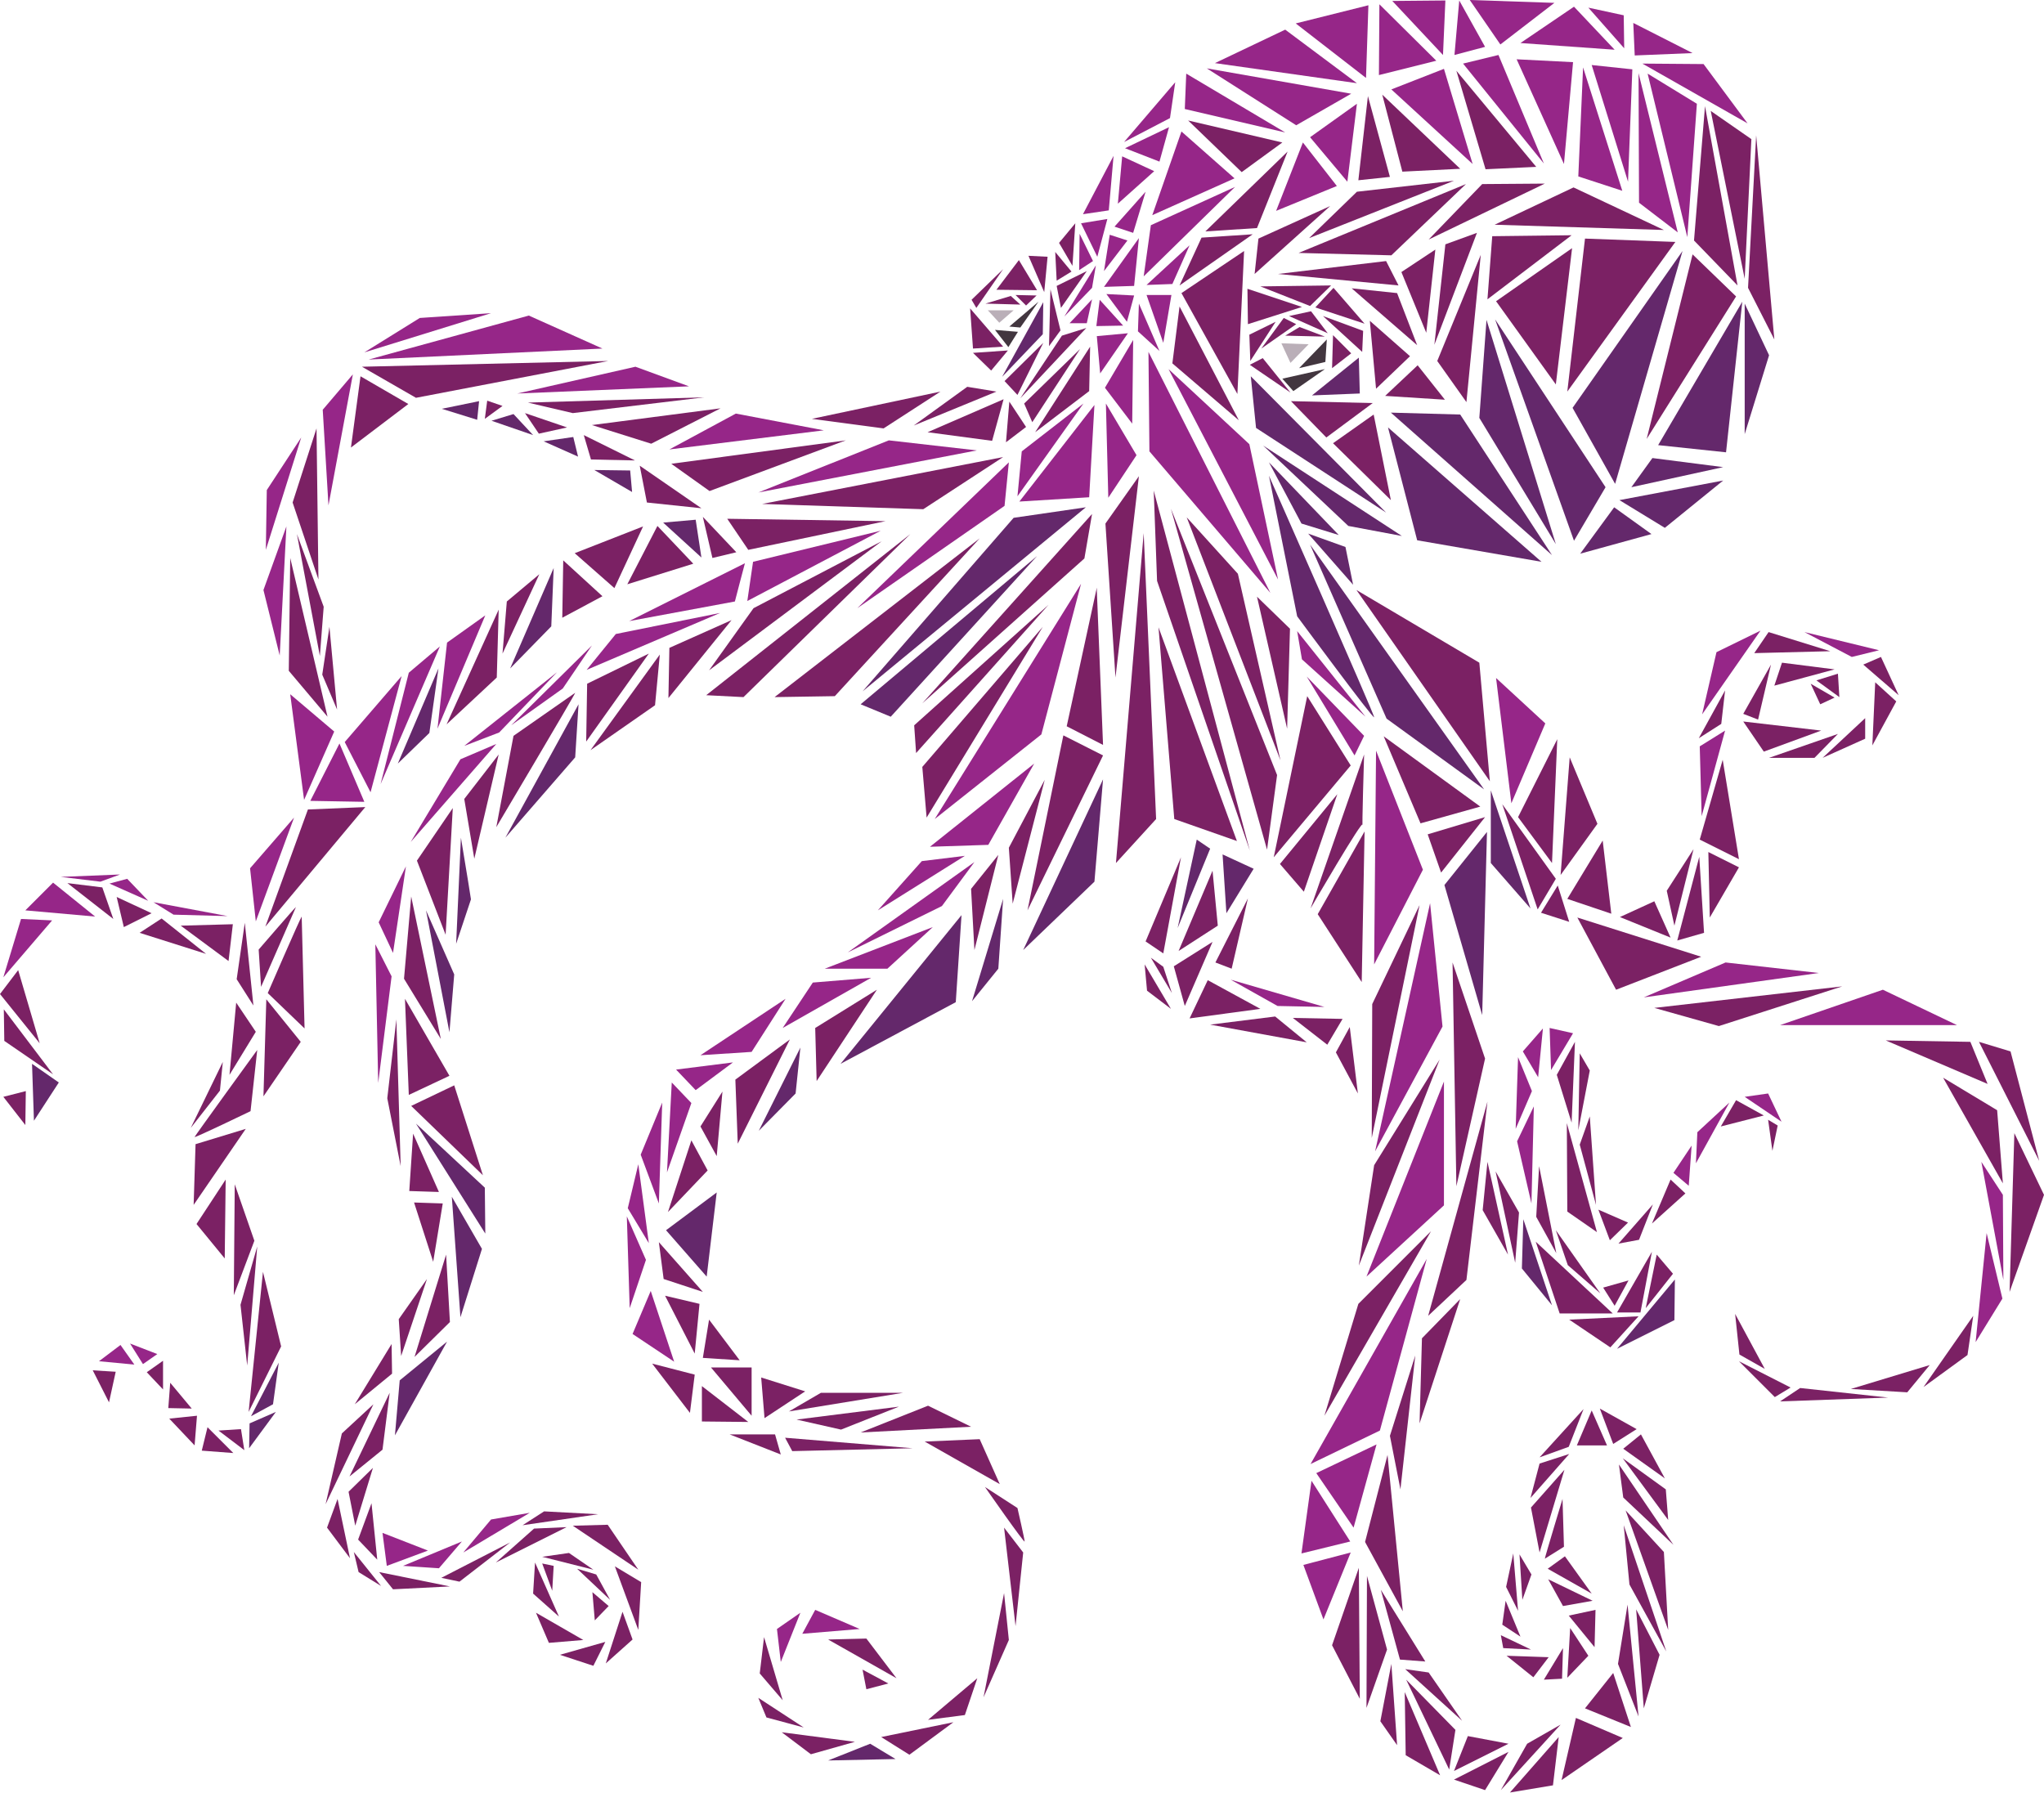
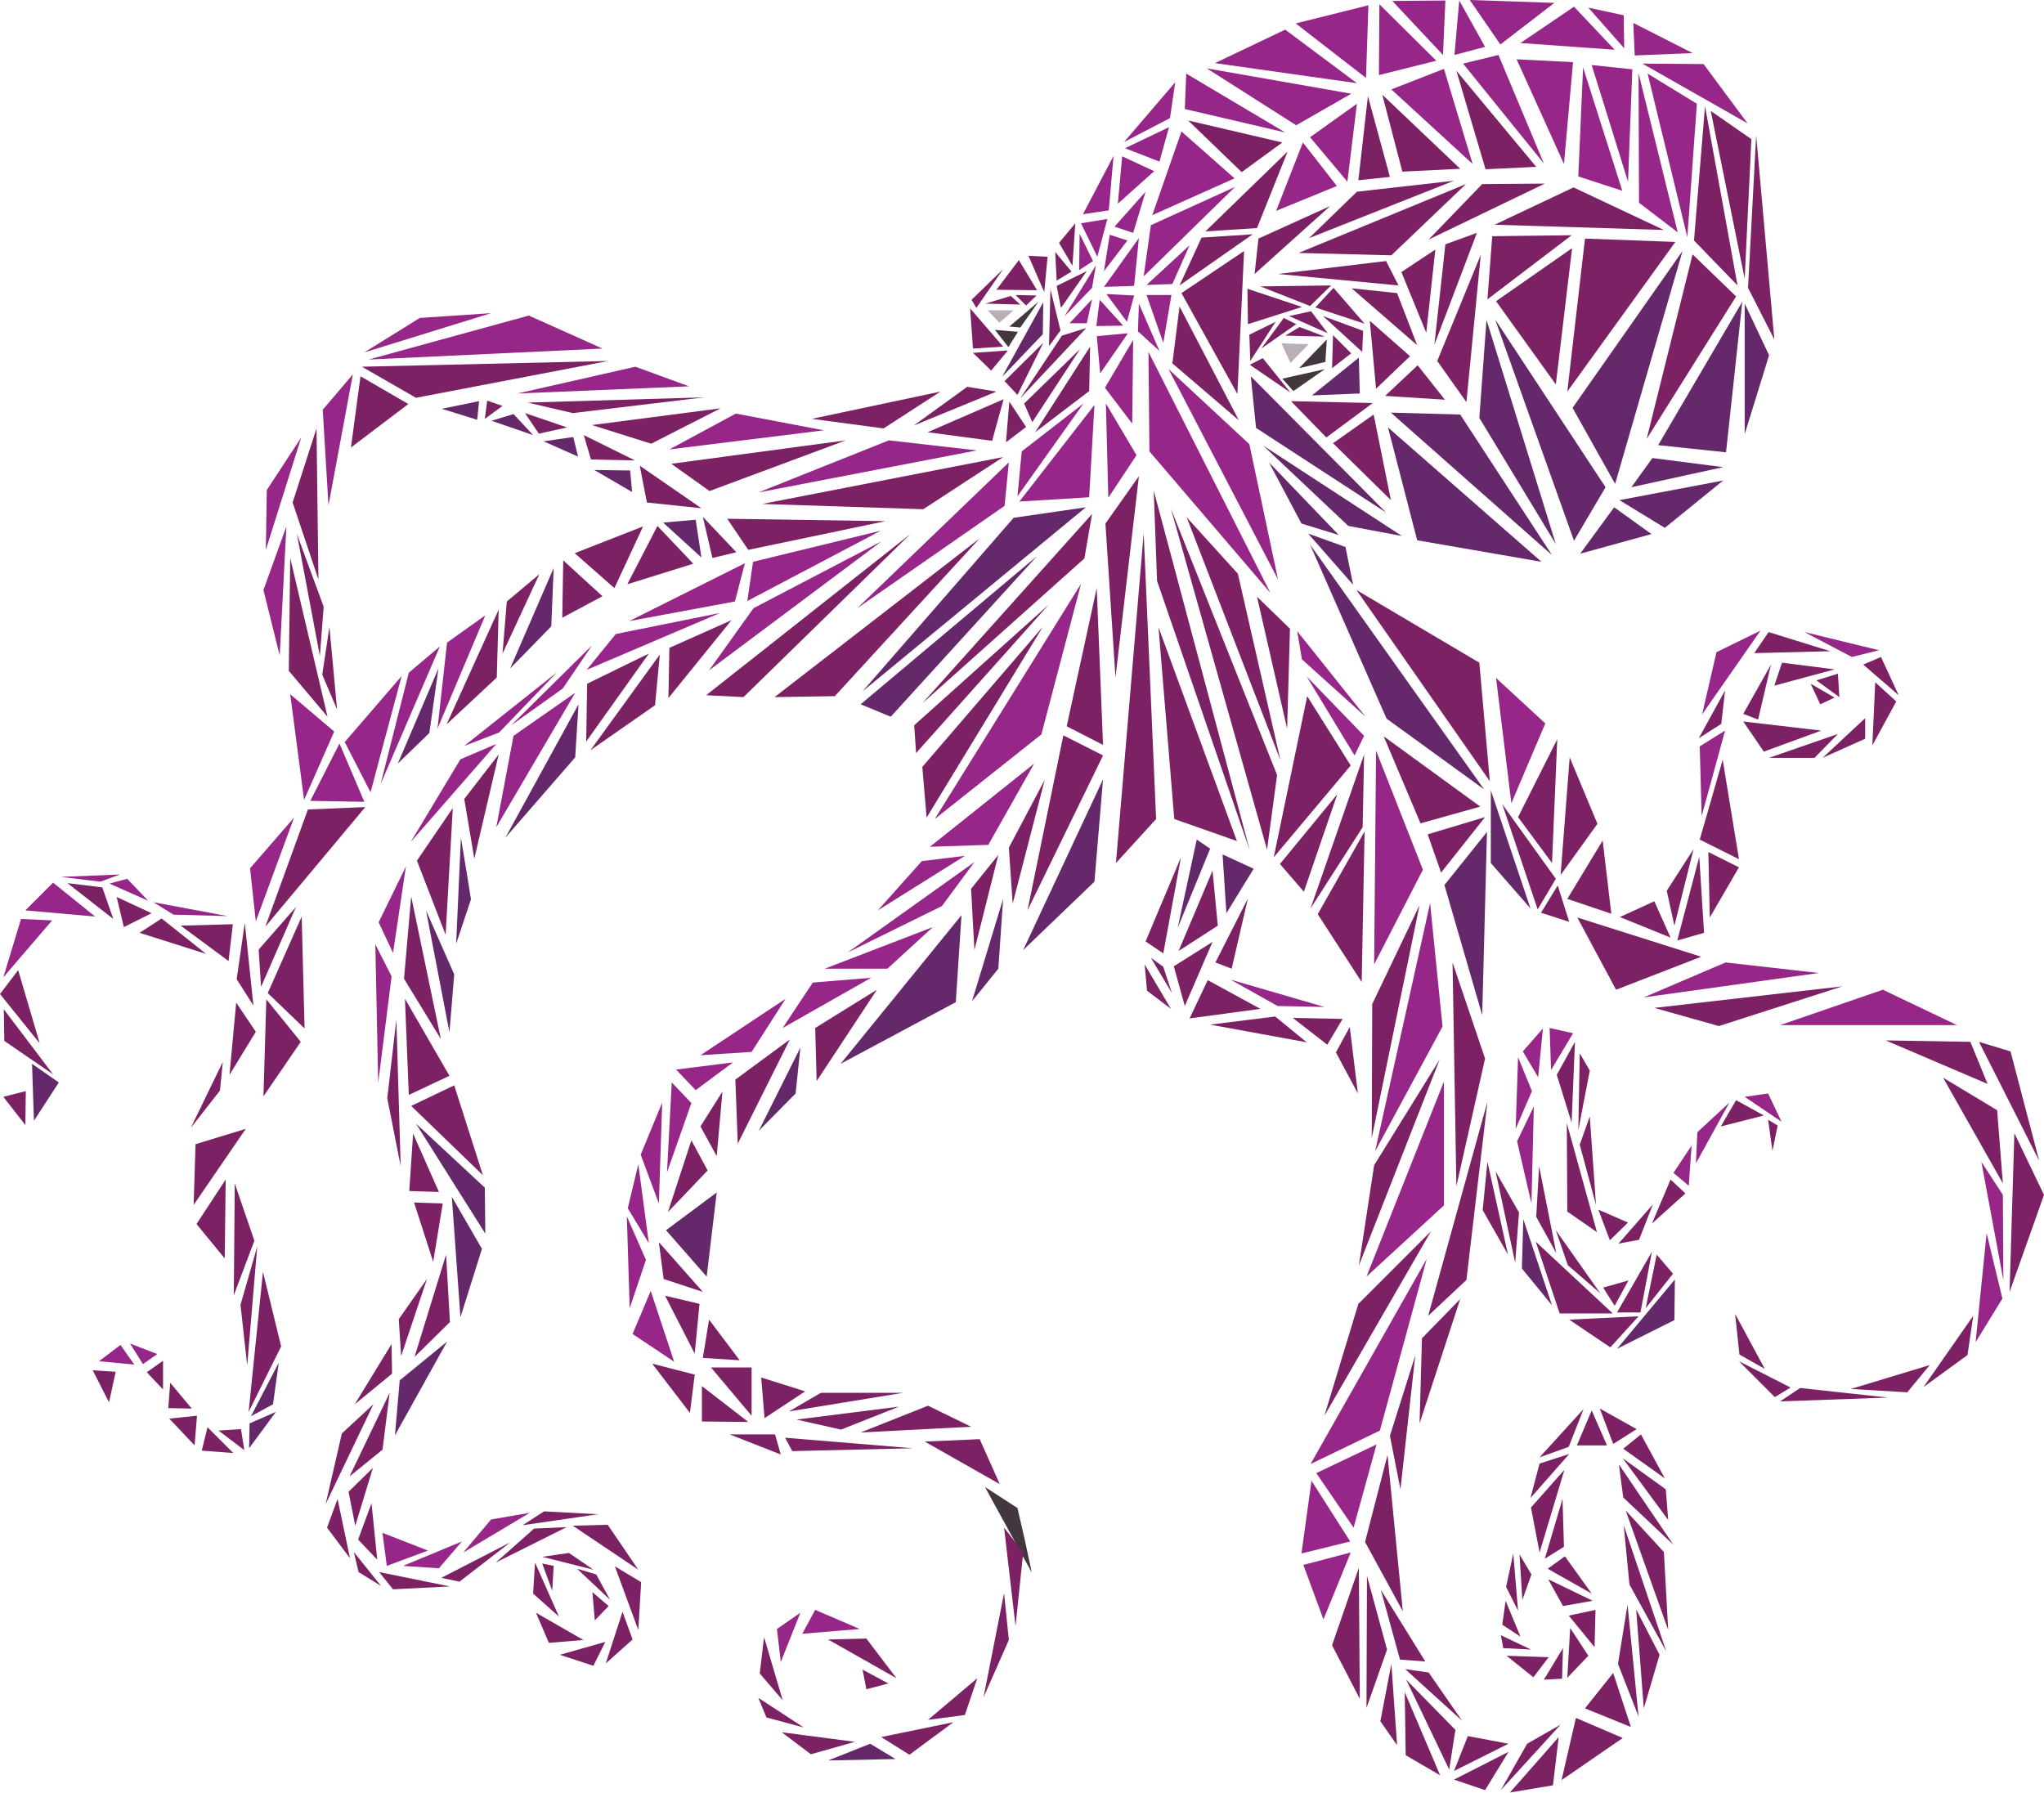
<svg xmlns="http://www.w3.org/2000/svg" version="1.1" id="Layer_1" x="0px" y="0px" viewBox="0 0 427.5 374.9" style="enable-background:new 0 0 427.5 374.9;" xml:space="preserve">
  <style type="text/css">
	.st0{fill:#64286B;}
	.st1{fill:#962688;}
	.st2{fill:#7B2164;}
	.st3{fill:#42363F;}
	.st4{fill:#BAAFB8;}
	.st5{fill:red;}
</style>
  <g id="head">
    <polygon class="st0" points="337.6,106.1 345.4,111.7 330.5,115.8  " />
    <polygon class="st1" points="228.9,84.7 227.8,104 213.2,104.9  " />
    <polygon class="st1" points="226.6,84.4 212.8,103.8 213.7,94.4  " />
    <polygon class="st2" points="211.1,84 214.6,89.3 210.4,92.5  " />
    <polygon class="st2" points="209.9,83.5 207.5,92.2 194,90.4  " />
    <polygon class="st2" points="208.4,81.9 202.3,80.9 191.1,89  " />
    <polygon class="st2" points="196.7,81.9 169.8,87.6 184.8,89.6  " />
    <polygon class="st1" points="185.9,92.1 204.3,94.2 158.6,103  " />
    <polygon class="st2" points="209.8,95.6 193.1,106.5 159.4,105.4  " />
    <polygon class="st2" points="152.1,108.5 156.5,115 185.2,109  " />
    <polygon class="st2" points="219.7,60.5 221.8,69.1 219.4,72.4  " />
    <polygon class="st0" points="218.2,63.2 218.1,69.9 209.6,78.8  " />
    <polygon class="st2" points="210.1,79.7 212.8,82.6 218.2,71.7  " />
    <polygon class="st2" points="213.4,83.3 222.1,70.2 227.2,68.6  " />
    <polygon class="st2" points="214.2,84.4 215.9,88.3 225.9,73  " />
    <polygon class="st2" points="228,72.5 227.8,81.8 216.5,90.4  " />
    <polygon class="st2" points="216.9,60.7 213.1,54.4 208.4,60.6  " />
    <polygon class="st2" points="209.8,56.3 204.2,64.4 203.2,62.7  " />
    <polygon class="st2" points="202.9,64.5 209.8,72.5 203.5,72.9  " />
    <polygon class="st2" points="203.5,73.8 210.8,73.3 207.3,77.5  " />
    <polygon class="st3" points="208.1,69 212.9,69.4 210.9,72.6  " />
    <polygon class="st3" points="211.1,68.3 213.4,68.5 217.2,63.1  " />
    <polygon class="st2" points="211.4,61.9 206.1,63.5 213.4,63.7  " />
    <polygon class="st4" points="206.6,64.9 212,64.9 209,67.5  " />
    <polygon class="st2" points="212.4,61.7 214.6,63.9 216.8,61.8  " />
    <polygon class="st2" points="278.8,92.7 287.3,86.7 290.9,104.6  " />
    <polygon class="st0" points="290.9,86.3 305.4,86.7 324.6,116.1  " />
    <polygon class="st0" points="293.2,112.1 282,110 264.2,93.2  " />
    <polygon class="st0" points="265.4,96.7 280,111.9 272.2,109.5  " />
    <polygon class="st1" points="231.3,84.4 237.7,95.2 231.8,104.1  " />
    <polygon class="st2" points="246.7,64.1 245.2,76 259.1,87.9  " />
    <polygon class="st1" points="245,61.7 243.3,71.7 239.8,61.7  " />
    <polygon class="st1" points="238.2,63.5 238,69.3 242.5,73.4  " />
    <polygon class="st1" points="237.2,61.8 235.7,67.3 231.4,61.5  " />
    <polygon class="st1" points="229.2,55.5 228.4,60.2 222.6,66.2  " />
    <polygon class="st2" points="227.3,56.7 221.9,64.4 221,59.8  " />
    <polygon class="st1" points="223.7,67.6 228.4,62.6 227.3,67.6  " />
    <polygon class="st1" points="230,62.7 234.9,68.1 229.3,68.2  " />
    <polygon class="st1" points="229.4,70.3 235.9,69.7 230.1,78.1  " />
    <polygon class="st1" points="231.1,81.1 237,71.1 236.8,88.6  " />
    <polygon class="st2" points="219.1,53.7 215.1,53.5 218.4,61.1  " />
    <polygon class="st1" points="247.1,27.5 258.2,37.3 241,45  " />
    <polygon class="st1" points="258.3,39.1 240.7,47.1 239.2,57.8  " />
    <polygon class="st1" points="248.8,51.3 239.8,59.6 245.2,59.4  " />
    <polygon class="st2" points="270,83.9 287.1,84.3 277.4,91.5  " />
    <polygon class="st0" points="261.6,78.7 262.7,89.5 289.9,107.2  " />
    <polygon class="st2" points="261,67.8 260.9,60.4 272.3,64.2  " />
    <polygon class="st2" points="275.1,64.3 278.9,60.2 285.4,67.7  " />
    <polygon class="st0" points="284.2,74.8 284.4,82.3 274.4,82.7  " />
    <polygon class="st2" points="267.3,57.3 289.9,54.6 292.5,59.7  " />
    <polygon class="st2" points="269.6,66.1 274.2,65.1 277.7,69.7  " />
    <polygon class="st2" points="282.7,60.3 292.2,61.3 296.4,72.2  " />
    <polygon class="st2" points="286.5,67.1 294.9,74.5 287.8,81.3  " />
    <polygon class="st2" points="271.1,67.8 268.5,66.5 263.8,72.9  " />
    <polygon class="st2" points="261.4,76.3 264.1,74.9 269.9,82.1  " />
    <polygon class="st3" points="268.2,79.2 277.1,77.2 270.5,81.8  " />
    <polygon class="st3" points="277.5,71 271.7,77 277.2,75.7  " />
    <polygon class="st4" points="268,71.8 273.7,72 269.9,75.9  " />
    <polygon class="st2" points="266.8,67.3 261.3,70 261.5,75.5  " />
    <polygon class="st2" points="268.8,70.2 277.1,70.4 271.8,68.4  " />
    <polygon class="st2" points="263.6,59.9 278.4,59.7 274,64  " />
    <polygon class="st2" points="276.7,66.1 285.1,69.2 284.9,73.6  " />
    <polygon class="st2" points="278.8,70.1 278.6,77 282.6,73.9  " />
    <polygon class="st0" points="345.6,95.8 341.2,101.9 360.4,97.7  " />
    <polygon class="st0" points="360.4,100.5 348.2,110.4 338.7,104.6  " />
    <polygon class="st0" points="364.9,63.5 370,74.3 364.9,90.8  " />
    <polygon class="st0" points="335.8,101.9 329.2,113.1 312.7,66.8  " />
    <polygon class="st0" points="364.4,63.1 346.8,93.1 361,94.6  " />
    <polygon class="st0" points="310.9,66.9 309.4,87.4 325.4,113.8  " />
    <polygon class="st2" points="251.3,49.7 262,49 246.7,59.7  " />
    <polygon class="st2" points="260.2,52.5 247.1,61.3 258.8,82.4  " />
    <polygon class="st2" points="263.2,49.9 262.4,57.3 278.2,43.1  " />
    <polygon class="st2" points="273.8,49.8 283.8,40.1 304.1,37.8  " />
    <polygon class="st0" points="351.9,52.5 337.8,101.2 328.9,85.3  " />
    <polygon class="st2" points="350.4,50.6 327.8,81.9 331.5,49.9  " />
    <polygon class="st2" points="348,48.1 329.1,39.2 312.6,47  " />
    <polygon class="st2" points="323.1,38.4 310,38.5 298.8,50.1  " />
    <polygon class="st2" points="306.6,38.5 271.6,52.9 291,53.4  " />
    <polygon class="st2" points="312.1,49.4 328.7,49.2 311.1,62.6  " />
    <polygon class="st2" points="302.3,51.1 308.9,48.7 300,72.1  " />
    <polygon class="st2" points="298.3,69.6 293.1,56.9 300.2,52.2  " />
    <polygon class="st2" points="300.6,75.5 306.7,84.1 309.7,53.3  " />
    <polygon class="st2" points="312.9,63 328.8,51.9 325.4,80.4  " />
    <polygon class="st2" points="354,53.2 363.1,62 344.4,91.8  " />
    <polygon class="st2" points="289.7,82.8 296.5,76.4 302.2,83.6  " />
    <polygon class="st1" points="238.2,49.8 237.2,59.8 230.9,60  " />
    <polygon class="st1" points="234.7,32.7 241.4,35.8 233.8,42.6  " />
    <polygon class="st1" points="232.9,32.6 231.9,44 226.5,44.8  " />
    <polygon class="st1" points="226.1,46.7 231.6,45.8 229.5,53.7  " />
    <polygon class="st1" points="233.1,47.4 239.6,40.1 237,48.7  " />
    <polygon class="st1" points="232.1,49.1 230.9,56.7 235.8,50.3  " />
    <polygon class="st2" points="221.5,50.8 224.9,46.7 224.3,55.6  " />
    <polygon class="st1" points="225.8,48.9 228.6,54.6 225.7,56.5  " />
    <polygon class="st2" points="220.7,52.7 224.1,56.8 221,58.7  " />
    <polygon class="st2" points="367.3,28.3 371.1,71 365.6,60.2  " />
    <polygon class="st2" points="354.3,50.3 363.4,59.7 356.6,22.2  " />
    <polygon class="st1" points="344.6,15.4 354.9,21.7 352.9,49.6  " />
    <polygon class="st1" points="342.8,42.4 350.9,48.6 342.7,15.3  " />
    <polygon class="st1" points="341.4,14.5 340.5,38 332.9,13.6  " />
    <polygon class="st1" points="331.1,14.1 339.3,39.9 330.1,36.9 " />
    <polygon class="st2" points="304.6,14.8 321.3,34.9 310.7,35.4  " />
    <polygon class="st1" points="302,14.4 308,34.3 291,18.7  " />
    <polygon class="st2" points="289.1,19.8 305.4,35.3 293.3,35.9  " />
    <polygon class="st2" points="286.1,20.1 290.7,37 284.1,37.7  " />
    <polygon class="st1" points="283.8,21.7 281.8,38 274,28.7  " />
    <polygon class="st1" points="272.5,29.8 279.6,38.9 266.9,44.1  " />
    <polygon class="st2" points="269.3,31.7 262.9,47.7 252.1,48.4  " />
    <polygon class="st2" points="357.8,23.2 364.9,58.3 366.3,29.1  " />
    <polygon class="st1" points="244.5,26.6 235.3,31 242.5,33.8  " />
    <polygon class="st1" points="365.5,25.8 343.5,13.3 356.3,13.4  " />
    <polygon class="st1" points="329,13 327.1,34.3 317.2,12.4  " />
    <polygon class="st1" points="313.4,11.5 306,13.3 322.9,34.2  " />
    <polygon class="st1" points="248.1,15.4 268.8,27.7 247.8,22.8  " />
    <polygon class="st1" points="341.6,4.8 341.9,11.6 354,11.1  " />
    <polygon class="st1" points="332.2,1.6 339.6,3.2 339.7,10.1  " />
    <polygon class="st1" points="337.7,10.4 329.2,1.4 318,9  " />
    <polygon class="st1" points="325.1,0.6 313.8,9.3 307.4,0  " />
    <polygon class="st1" points="305.2,0.1 310.6,9.8 304.2,11.5  " />
    <polygon class="st1" points="302.3,0.1 301.8,11.5 291.2,0.2  " />
    <polygon class="st1" points="288.5,0.9 300.4,12.7 288.4,15.7  " />
    <polygon class="st1" points="286.2,1.1 285.7,16.3 271,4.9  " />
    <polygon class="st1" points="268.8,6.2 283.8,17.4 254.1,13.2  " />
    <polygon class="st1" points="252.4,14.3 282.6,19.6 271.1,26.2  " />
    <polygon class="st2" points="248.5,25.2 268.2,29.8 259.7,36  " />
    <polygon class="st1" points="245.8,17.2 244.7,24.7 235.1,29.7  " />
  </g>
  <g id="neck_and_leg">
    <g id="leg">
      <polygon class="st2" points="363.8,283.3 369.1,286.3 362.9,274.8   " />
      <polygon class="st2" points="310.1,253.1 315.4,262.4 311.1,243   " />
      <polygon class="st0" points="318.6,255 318.3,265.3 324.6,273   " />
      <polygon class="st2" points="312.8,245 317.7,253.6 316.9,264.1   " />
      <polygon class="st2" points="321.2,259.7 326.2,274.7 337.3,274.7   " />
      <polygon class="st2" points="328.2,276 336.8,281.8 342.7,275.3   " />
      <polygon class="st2" points="338.2,274.5 345.5,261.8 343.1,274.5   " />
      <polygon class="st2" points="346.5,262.4 344.2,273.6 349.9,266.4   " />
      <polygon class="st0" points="350.3,267.6 350.2,276.1 338.2,282.1   " />
      <polygon class="st2" points="334.7,270.5 325.4,257.3 327.9,264.6   " />
      <polygon class="st2" points="325.5,262.1 321.3,254.5 321.9,243.9   " />
      <polygon class="st1" points="320.3,251.7 317.3,238.7 320.8,231.4   " />
      <polygon class="st1" points="317,236.1 317.5,221.1 320.4,228.2   " />
      <polygon class="st1" points="318.5,219.9 321.7,225.3 322.7,215.1   " />
      <polygon class="st2" points="329.4,217.9 328.7,234.8 325.6,224.8   " />
      <polygon class="st2" points="330.4,220.3 330.1,236.4 332.5,223.9   " />
      <polygon class="st2" points="327.7,234.9 327.8,253.4 334,257.7   " />
      <polygon class="st2" points="332.5,233.5 330.4,239.4 333.8,252   " />
      <polygon class="st2" points="334.3,253 336.7,259.4 340.5,255.7   " />
      <polygon class="st2" points="338.5,260.1 345.7,251.9 342.8,259.3   " />
      <polygon class="st2" points="345.5,255.9 349.4,246.7 352.5,249.6   " />
      <polygon class="st1" points="350,245.3 353.2,248 353.8,239.6   " />
      <polygon class="st1" points="355,236.8 354.7,243.3 361.7,230.6   " />
      <polygon class="st2" points="359.9,235.6 363.1,230.1 368.9,233.3   " />
      <polygon class="st1" points="364.9,229.4 372.6,234.6 369.8,228.7   " />
      <polygon class="st2" points="371.8,235.4 370.7,240.7 369.8,234.2   " />
      <polygon class="st2" points="335.3,269.3 340.6,267.8 337.7,273.1   " />
      <polygon class="st2" points="279.4,220.1 282.3,214.8 284,228.7   " />
      <polygon class="st2" points="270.4,212.9 280.8,213.1 277.6,218.5   " />
      <polygon class="st2" points="253.1,214.3 266.7,212.6 273.3,218   " />
      <polygon class="st2" points="239.6,196.9 247,179.3 243.3,199.4   " />
      <polygon class="st2" points="240.7,200.3 243.3,202.2 245.1,207.7   " />
      <polygon class="st0" points="250.3,175.6 253.1,177.5 246.3,194.1   " />
      <polygon class="st2" points="253.6,182.1 254.7,193.6 246.5,198.9   " />
      <polygon class="st2" points="239.9,207.2 239.4,201.7 244.9,211   " />
      <polygon class="st0" points="255.7,178.7 262.2,181.7 256.5,191   " />
      <polygon class="st2" points="245.5,202.1 253.6,197 247.8,210.4   " />
      <polygon class="st2" points="252.6,205 263.6,211 248.8,213   " />
      <polygon class="st1" points="267.2,210.4 257.4,204.9 277,210.6   " />
      <polygon class="st2" points="254.2,201.3 261,187.9 257.6,202.6   " />
      <polygon class="st1" points="324.1,215 324.4,223.8 329,216.1   " />
    </g>
    <polygon class="st1" points="393.8,207 372.3,214.4 409.3,214.4  " />
-     <polyline class="st2" points="394.4,217.6 412.1,217.9 415.7,226.7 394.4,217.6  " />
+     <polygon class="st2" points="394.4,217.6 412.1,217.9 415.7,226.7 " />
    <polygon class="st2" points="413.9,217.9 420.5,219.9 426.5,242.8  " />
    <polygon class="st2" points="406.4,225.4 417.7,232.2 418.9,247.5  " />
    <polygon class="st2" points="421.3,237 427.5,249.9 420.3,270.2  " />
    <polygon class="st1" points="414.4,243 418.9,249.9 419,267.7  " />
    <polygon class="st1" points="415.5,257.9 418.8,271.6 413.2,280.7  " />
    <polygon class="st2" points="412.7,275.2 411.5,283.4 402.3,290.1  " />
    <polygon class="st2" points="403.6,285.5 398.9,291.2 387.1,290.5  " />
    <polygon class="st2" points="394.9,292.3 376.5,290.3 372.3,293.1  " />
    <polygon class="st2" points="374.5,290.2 371.2,292.2 363.7,284.7  " />
    <polygon class="st2" points="335.2,175.8 327.8,188 337,191.1  " />
    <polygon class="st2" points="329.9,191.9 355.8,200.1 338,207  " />
    <polygon class="st1" points="360.9,201.3 343.8,208.6 380.4,203.5  " />
    <polygon class="st2" points="346,210.8 359.5,214.6 385.3,206.3  " />
    <polygon class="st2" points="310.6,170.9 298.6,174.5 301.4,182.5  " />
    <polygon class="st2" points="285.4,173.9 275.6,191.2 284.8,205.4  " />
    <polygon class="st2" points="325.8,185.2 322.3,190.9 328.2,192.8  " />
    <polygon class="st2" points="338.8,191.8 349.4,196.1 346,188.5  " />
    <polygon class="st2" points="354.2,177.6 348.6,186.3 350.2,193.6  " />
    <polygon class="st2" points="350.8,196.7 356.4,195.1 355.4,179.2  " />
    <polygon class="st2" points="357.3,178.2 363.7,181.4 357.6,191.9  " />
    <polygon class="st2" points="355.3,154.4 360.8,144.4 360,151.4  " />
    <polygon class="st1" points="356,149.4 359,136.4 368.2,131.9  " />
    <polygon class="st2" points="355.5,175.6 363.7,179.7 360.3,158.9  " />
    <polygon class="st1" points="355.5,156.1 360.8,152.8 355.9,170.7  " />
    <polygon class="st2" points="366.9,136.6 369.9,132.2 382.8,136.2  " />
    <polygon class="st1" points="377.4,132.2 387.3,137.4 393,136  " />
    <polygon class="st2" points="389.7,139 397.1,145.4 393.4,137.4  " />
    <polygon class="st2" points="392.2,142.7 396.6,146.7 391.6,155.9  " />
    <polygon class="st2" points="390.1,150.2 381.2,158.5 390.1,154.5  " />
    <polygon class="st2" points="384.4,153.5 379.5,158.5 370,158.5  " />
    <polygon class="st2" points="380.9,152.8 364.6,150.9 368.9,157.2  " />
    <polygon class="st2" points="370.4,139 367.7,150.5 364.6,149.3  " />
    <polygon class="st2" points="371.1,143.4 372.7,138.6 383.7,140  " />
    <polygon class="st2" points="379.9,142.3 384.4,140.9 384.7,145.8  " />
    <polygon class="st2" points="378.7,143 383.7,145.9 380.7,147.3  " />
    <polygon class="st2" points="191.2,151.7 191.6,157.5 219.3,126.5  " />
    <polygon class="st2" points="192.9,160.4 193.8,171 218.1,131.1  " />
    <polygon class="st1" points="195.5,171.3 226.1,122.1 217.8,153.6  " />
    <polygon class="st1" points="312.9,141.8 323.2,151.3 316.1,168  " />
    <polygon class="st2" points="325.7,154.6 324.6,180.5 317.5,170.9  " />
    <polygon class="st2" points="328.3,158.4 326.4,183 334.1,172.3  " />
    <polygon class="st2" points="309.6,168.7 289.4,154 297.1,172.2  " />
    <polygon class="st1" points="271.3,132 285.6,149.9 272.3,137.9  " />
    <polygon class="st1" points="273.3,141.5 285.3,153.9 283.3,158  " />
    <polygon class="st2" points="273.4,145.6 266.4,179.3 282.5,160.1  " />
    <polygon class="st1" points="287.8,157 297.6,181.9 287.4,201.7  " />
-     <path class="st2" d="M285.3,157.8L274.1,190c0,0,11.1-19.1,10.9-17.5S285.3,157.8,285.3,157.8z" />
+     <polygon class="st2" points="285.3,157.8 274.1,190 285,173" />
    <polygon class="st2" points="229.4,122.9 229.4,123.5 230.7,155.8 223.1,151.9  " />
    <polygon class="st2" points="242.3,131.2 245.6,171.3 258.7,175.9  " />
    <polygon class="st2" points="267.7,180.7 279.7,166.1 272.7,186.5  " />
    <polygon class="st0" points="311.8,165.3 311.8,180.5 320.1,190  " />
    <polygon class="st2" points="314.2,168.2 321.6,190.2 325.4,183.8  " />
    <polygon class="st2" points="283.7,123.4 309.4,138.6 311.6,163.4  " />
    <polygon class="st2" points="262.9,124.8 269.8,131.5 269.2,152.4  " />
    <polygon class="st1" points="211,96.7 179.3,127.2 210.1,105.8  " />
    <polygon class="st2" points="162,145.8 204.9,112.6 174.6,145.6  " />
    <polygon class="st0" points="212,108.3 227.1,106.1 180.4,144.6  " />
    <polygon class="st0" points="180,147.3 186.3,149.9 216.9,116.3  " />
    <polygon class="st2" points="228.4,107.5 226.8,116.8 192.9,147.1  " />
    <polygon class="st0" points="274,113.9 310.4,165.1 290,150.3  " />
-     <path class="st0" d="M265.4,99.5c0,0,22,49.8,22,50.5s-16.1-21.1-16.1-21.1L265.4,99.5z" />
+     <polygon class="st2" points="265.4,99.5 287.4,150 271.3,128,9 " />
    <polygon class="st2" points="231.2,109.5 238.2,99.6 233.3,141.7  " />
    <polygon class="st2" points="239.2,111.5 241.8,171.3 233.4,180.5  " />
    <polygon class="st2" points="241.3,102.6 242,121.5 261.4,177.9  " />
    <polygon class="st2" points="244.9,106.4 265,177.7 267.1,162.1  " />
    <polygon class="st2" points="248.2,108.2 267.8,159 258.9,120  " />
    <polygon class="st1" points="240.2,73.6 265.7,124 240.4,94.4  " />
    <polygon class="st0" points="290.3,89.4 322.4,117.5 296.4,113  " />
    <polygon class="st0" points="273.6,111.6 281.4,114.4 283,122.3  " />
    <polygon class="st1" points="244.4,77.2 261.3,92.9 267.3,121.2  " />
  </g>
  <g id="Leg-4">
    <polygon class="st2" points="311.1,230.4 306.7,267.7 298.7,275.2  " />
    <polygon class="st2" points="305.4,271.7 296.9,297.7 297.4,279.9  " />
    <polygon class="st2" points="296,283.5 292.9,311.5 290.7,300.3  " />
    <polygon class="st2" points="290.2,304.3 293.4,337 285.5,322.5  " />
    <polygon class="st2" points="288.8,332.5 298.1,347.5 292.8,347.1  " />
    <polygon class="st2" points="293.9,349.1 298.8,349.8 305.8,359.9  " />
    <polygon class="st2" points="301.1,221.6 287.4,243.7 284.2,264.7  " />
    <polygon class="st1" points="302,226.2 285.8,267 302,252.1  " />
    <polygon class="st2" points="299.3,257.5 284.1,272.7 277,296.1  " />
    <polygon class="st1" points="298.4,263.3 274.1,306.2 288.6,299.2  " />
    <polygon class="st1" points="287.9,302.1 283.1,319.5 275.3,308.1  " />
    <polygon class="st1" points="274.3,309.7 282.4,322.4 272.2,324.9  " />
    <polygon class="st1" points="272.6,327.3 276.8,338.7 282.5,324.7  " />
    <polygon class="st2" points="284.2,327.9 278.6,344.1 284.4,355.3  " />
    <polygon class="st2" points="285.9,329.6 285.8,357.2 290.1,345  " />
    <polygon class="st2" points="291,348 288.7,360 292.2,365  " />
    <polygon class="st2" points="293.8,353.9 294,367.1 301.2,371.3  " />
    <polygon class="st2" points="294.1,351.3 304.4,361.8 303.1,370.1  " />
    <polygon class="st2" points="307,363.1 315.5,364.7 304.1,370.4  " />
    <polygon class="st2" points="304.1,372.2 315.5,366.4 310.6,374.4  " />
    <polygon class="st2" points="319.4,364.7 326.4,360.7 313.9,374.4  " />
    <polygon class="st2" points="326,363.3 315.8,374.9 324.8,373.4  " />
    <polygon class="st2" points="329.6,359.3 326.6,372.3 339.4,363.5  " />
    <polygon class="st2" points="331.5,357.3 337.4,349.9 341.1,361.2  " />
    <polygon class="st2" points="338.4,348 340.4,335.6 342.7,359  " />
    <polygon class="st2" points="342.2,336.6 343.8,357.3 347.1,346.1  " />
    <polygon class="st2" points="339.6,319 340.8,331.4 348.5,345.4  " />
    <polygon class="st2" points="340,315.9 348.9,340.9 348,324.6  " />
    <polygon class="st2" points="339.5,313.2 338.6,306.3 350,323.1  " />
    <polygon class="st2" points="339.4,305 348.9,317.9 348.4,311.5  " />
    <polygon class="st2" points="339.5,303 348.2,309.2 343.2,300  " />
    <polygon class="st2" points="337.4,302 342.3,298.9 334.6,294.6  " />
    <polygon class="st2" points="332.9,295 336.1,302.3 329.8,302.3  " />
    <polygon class="st2" points="331.2,294.7 328.1,302.6 322,304.8  " />
    <polygon class="st2" points="322,306.1 328.2,304.1 320.1,313.3  " />
    <polygon class="st2" points="320.2,315.3 327.2,307.4 322,324.7  " />
-     <path class="st2" d="M323.1,326c0-0.3,3.7-12.5,3.7-12.5l0.3,10L323.1,326z" />
+     <polygon class="st2" points="323.1,326 326.8,313.5 327.1,323.5" />
    <polygon class="st2" points="323.7,328.1 327.3,325.5 332.9,333.3  " />
    <polygon class="st2" points="323.8,330.3 333.1,334.8 326.9,335.9  " />
    <polygon class="st2" points="328.1,337.9 333.7,336.7 333.5,344.5  " />
    <polygon class="st2" points="328.4,340.5 332.2,346.3 327.8,350.9  " />
    <polygon class="st2" points="326.9,344.7 326.7,351.1 322.9,351.3  " />
    <polygon class="st2" points="323.9,346.6 320.7,350.8 315.1,346.3  " />
    <polygon class="st2" points="320.2,345 314.4,344.7 313.9,342  " />
    <polygon class="st2" points="314.2,339.8 314.9,334.8 318,342.3  " />
    <polygon class="st2" points="315,331.9 316.5,324.9 317.5,336.9  " />
    <polygon class="st2" points="317.8,325.1 318.4,334.6 320.3,329.3  " />
    <polygon class="st0" points="311,174 310,212.3 302.1,185.1  " />
    <polygon class="st2" points="303.8,201.3 310.6,221.4 304.6,248.1  " />
    <polygon class="st2" points="296.9,189.3 287,210 286.9,238  " />
    <polygon class="st1" points="299.1,188.9 287.6,240.8 301.7,214.7  " />
  </g>
  <g id="Leg-2">
    <polygon class="st2" points="82.9,213.2 83.8,243.9 81,229.7  " />
    <polygon class="st2" points="86,231.3 95,227 101,245.8  " />
    <polygon class="st0" points="87,235 101.4,248.4 101.5,258  " />
    <polygon class="st2" points="86.4,237.1 91.8,249.3 85.6,249.1  " />
    <polygon class="st2" points="86.6,251.5 92.6,251.7 90.6,263.9  " />
    <polygon class="st0" points="94.5,250.3 100.8,261.2 96.3,275.5  " />
    <polygon class="st2" points="93.3,262.4 94.1,276.5 86.7,283.8  " />
    <polygon class="st2" points="89.3,267.5 83.9,283.6 83.4,275.9  " />
    <polygon class="st0" points="93.5,280.6 83.6,288.7 82.6,300.2  " />
    <polygon class="st2" points="81.5,291.3 80,303.2 73.1,308.8  " />
    <polygon class="st2" points="81.9,281.1 82,287.3 74.2,293.7  " />
    <polygon class="st2" points="78.1,293.7 71.5,299.8 68.1,314.6  " />
    <polygon class="st2" points="78,307 72.9,312 74.3,319.1  " />
    <polygon class="st2" points="70.6,313.5 68.4,319.5 73.2,325.9  " />
    <polygon class="st2" points="77.7,314.4 74.9,322 78.9,326.2  " />
    <polygon class="st1" points="80,320.6 80.9,327.5 89.5,324.3  " />
    <polygon class="st1" points="84.3,327.5 91.8,328 96.6,322.4  " />
    <polygon class="st1" points="96.9,324.7 102.7,317.8 110.8,316.4  " />
    <polygon class="st2" points="109.3,319 113.8,316.1 125.1,316.7  " />
    <polygon class="st2" points="119.8,319.1 127.1,318.9 133.5,328.3  " />
    <polygon class="st2" points="74,324.6 75,328.8 79.7,331.7  " />
    <polygon class="st2" points="79.3,328.8 82.2,332.4 94.1,331.8  " />
    <polygon class="st2" points="92.3,330 96.1,330.8 106.7,322.6  " />
    <polygon class="st2" points="103.7,326.8 111.7,319.7 118.5,319.4  " />
    <polygon class="st2" points="113.4,325.6 119,324.8 124.1,328.3  " />
    <polygon class="st2" points="120.7,328.1 124.7,329.3 127.6,334.6  " />
    <polygon class="st2" points="128.6,327.6 134.1,330.9 133.5,340.9  " />
    <polygon class="st2" points="130.2,337.1 132.3,342.9 126.7,347.9  " />
    <polygon class="st2" points="126.6,343.4 124.1,348.4 117.1,346.1  " />
    <polygon class="st2" points="122,343 114.8,343.6 112.1,337.3  " />
    <polygon class="st2" points="116.9,338.1 111.5,333.3 111.9,326.8  " />
    <polygon class="st2" points="113.4,327 115.5,332.7 115.8,327.5  " />
    <polygon class="st2" points="123.9,333 127.3,335.9 124.4,338.9  " />
-     <polyline class="st0" points="97.9,184.3 98.5,188.1 95.4,197.4 96.4,175.2 97.9,184.3  " />
+     <polygon class="st0" points="97.9,184.3 98.5,188.1 95.4,197.4 96.4,175.2 " />
    <polygon class="st0" points="89.1,190.4 95,203.8 94,215.9  " />
    <polygon class="st2" points="86,187.5 84.5,204.7 92.2,217.3  " />
    <polygon class="st1" points="84.9,181.2 79.2,192.9 82.2,199.3  " />
    <polygon class="st1" points="81.9,204.2 78.5,197.5 79.1,226.5  " />
    <polygon class="st2" points="84.7,208.9 94,225 85.5,229  " />
    <polygon class="st2" points="104.3,157.8 97.1,167.1 99.2,179.6  " />
    <polygon class="st2" points="94.7,169 93.2,195.5 87.2,180  " />
-     <path class="st1" d="M155.8,117.8c-0.1,0.3-2.1,8-2.1,8l-22.1,4.1L155.8,117.8z" />
+     <polygon class="st1" points="155.8,117.8 153.7,125.8 131.6,129.9" />
    <polygon class="st1" points="150.6,128.2 128.8,132.6 122.7,140.1  " />
    <polygon class="st2" points="153,129.7 140,135.5 139.8,146  " />
    <polygon class="st2" points="138,136.9 137,147.5 123.5,156.9  " />
    <polygon class="st2" points="135.7,136.7 122.8,143 122.6,155.1  " />
    <polygon class="st0" points="121,147.3 120.3,158.4 105.7,175.2  " />
-     <path class="st2" d="M120.3,144.9c0,0.3-16.5,28.1-16.5,28.1l3.6-19.1L120.3,144.9z" />
+     <polygon class="st1" points="120.3,144.9 103.8,173 107.4,153.9 " />
    <polygon class="st1" points="123.8,135 117.7,144 106.9,151.7  " />
    <polygon class="st1" points="116.5,140.6 97.1,156 104.4,153.2  " />
    <polygon class="st1" points="103.8,155.6 96.3,158.8 85.9,176.1  " />
    <polygon class="st1" points="184.2,111 157.5,117.5 156.3,125.7  " />
-     <path class="st2" d="M184.4,113.2c-0.2,0.1-26.8,14-26.8,14l-9.3,13L184.4,113.2z" />
+     <polygon class="st1" points="184.4,113.2 157.6,127.2 148.3,140.2 " />
    <polygon class="st2" points="147.7,145.4 190.4,111.7 155.5,145.8  " />
  </g>
  <g id="Leg-3">
    <polygon class="st0" points="167.4,219.1 166.4,228.7 158.7,236.5  " />
    <polygon class="st2" points="165.2,217.4 154.3,239.2 153.8,225.8  " />
    <polygon class="st1" points="153.3,222.2 145.5,228 141.4,223.7  " />
    <polygon class="st1" points="144.6,230.7 139.5,245.2 140.5,226.4  " />
    <polygon class="st2" points="146.5,235.6 151.1,228.3 149.9,241.8  " />
    <polygon class="st2" points="144.6,238.5 148,244.8 139.7,253.5  " />
    <polygon class="st1" points="138.5,230.6 137.8,251.7 134,241.5  " />
    <polygon class="st1" points="131.1,254.4 135.1,263.5 131.7,273.6  " />
    <polygon class="st0" points="139.3,257.3 149.9,249.4 147.8,267  " />
    <polygon class="st2" points="137.8,259.8 138.8,267.5 147,270.2  " />
    <polygon class="st2" points="139.1,271 145.3,283.1 146.3,272.7  " />
    <polygon class="st1" points="136.1,270 141,284.8 132.3,279  " />
    <polygon class="st2" points="148.3,276 154.7,284.5 147,284  " />
    <polygon class="st2" points="136.4,285.2 145.3,287.5 144.3,295.5  " />
    <polygon class="st2" points="146.8,289.9 146.8,297.3 156.5,297.4  " />
    <polygon class="st2" points="148.7,286 157.2,286 157.2,296.1  " />
    <polygon class="st2" points="159.2,288.1 159.9,296.6 168.4,291  " />
    <polygon class="st2" points="152.6,300 162.1,300 163.3,304.2  " />
    <polygon class="st2" points="164.2,300.7 165.7,303.5 190.9,302.9  " />
    <polygon class="st2" points="165,295.2 171.7,291.3 188.9,291.3  " />
    <polygon class="st2" points="166.6,296.9 175.9,299 188,294.2  " />
    <polygon class="st2" points="180,299.6 194.1,294 203.1,298.4  " />
    <polygon class="st2" points="193.4,301.5 204.9,301 209.1,310.4  " />
-     <path class="st2" d="M206,311l6.8,4.4c0,0,1.5,6.5,1.5,7S206,311,206,311z" />
+     <polygon class="st3" points="206,311 212.8,315.4 214.3,321.9 215.8,328.9 " />
    <polygon class="st2" points="210,319.5 214,324.7 212.4,340.1  " />
    <polygon class="st2" points="210,333.2 211,343 205.7,355  " />
    <polygon class="st2" points="204.4,351 201.8,358.7 194.1,359.7  " />
    <polygon class="st2" points="199.4,360.2 190.2,367 184.3,363.3  " />
    <polygon class="st0" points="182,364.7 187.3,367.9 173.2,368.2  " />
    <polygon class="st2" points="178.8,364.3 169.6,366.9 163.5,362.3  " />
    <polygon class="st2" points="168.1,361.3 160.3,359.2 158.6,355.1  " />
    <polygon class="st2" points="163.7,355.6 158.9,350 159.8,342.4  " />
    <polygon class="st1" points="163.3,347.6 162.5,340.7 167.4,337.3  " />
    <polygon class="st1" points="167.8,341.7 170.5,336.7 179.8,340.7  " />
    <polygon class="st2" points="173.2,342.9 181.2,342.7 187.5,351  " />
    <polygon class="st2" points="180.4,349.2 185.8,352.1 181.2,353.3  " />
    <polygon class="st1" points="133.5,243.5 131.3,252.7 135.7,260  " />
    <polygon class="st0" points="209.8,188 208.8,202.6 203.3,209.4  " />
    <polygon class="st2" points="208.8,178.8 203.8,198.7 203.1,185.9  " />
    <polygon class="st1" points="201.8,179 183.6,190.4 192.8,180.1  " />
-     <polyline class="st0" points="175.8,222.5 199.9,209.6 201.1,191.4  " />
+     <polygon class="st0" points="175.8,222.5 199.9,209.6 201.1,191.4  " />
    <polygon class="st1" points="182.2,204.5 163.7,215 170,205.5  " />
    <polygon class="st1" points="164.3,208.9 157.2,220 146.5,220.7  " />
    <polygon class="st2" points="170.5,215 170.8,226.1 183.4,207  " />
    <polygon class="st2" points="222.4,153.8 230.7,158 214.9,190.4  " />
    <polygon class="st0" points="214,198.7 230.7,163 228.9,184.4  " />
    <polygon class="st1" points="216.3,159.7 206.7,176.7 194.5,177.1  " />
    <polygon class="st2" points="211,177.3 218.5,163.1 211.8,189  " />
    <polygon class="st1" points="195.1,193.9 185.6,202.6 172.5,202.6  " />
    <polygon class="st1" points="203.8,180.3 197,189.5 177.3,199.2  " />
  </g>
  <g id="_2_Legs">
-     <path class="st2" d="M53.8,219.6l-1.4,12.8c0,0-11.8,5.7-11.7,5.4S53.8,219.6,53.8,219.6z" />
+     <polygon class="st2" points="53.8,219.6 52.4,232.4 40.6,238.1 z" />
    <polygon class="st2" points="51.4,236.1 40.5,252 40.9,239.3  " />
    <polygon class="st2" points="47.2,246.7 41.1,256 47,263.2  " />
    <polygon class="st2" points="46.6,222.1 46,228.1 39.9,235.9  " />
    <polygon class="st2" points="45.7,299.2 50.4,298.9 51.1,303.3  " />
    <polygon class="st2" points="43.4,298.5 48.8,303.9 42.2,303.4  " />
    <polygon class="st2" points="41.2,296.1 40.7,302.3 35.4,296.7  " />
    <polygon class="st2" points="40.1,294.6 35.2,294.5 35.6,289.2  " />
    <polygon class="st2" points="34.1,290.6 34.1,284.6 30.7,287  " />
    <polygon class="st1" points="29.9,285.3 32.9,283.2 27.2,281  " />
    <polygon class="st1" points="25.2,281.3 28.1,285.4 20.7,284.7  " />
    <polygon class="st2" points="19.4,286.6 24.2,286.9 22.8,293.3  " />
-     <polyline class="st2" points="49.1,247.5 48.9,270.9 53.2,259.5 49.1,247.7  " />
+     <polygon class="st2" points="49.1,247.5 48.9,270.9 53.2,259.5 " />
    <polygon class="st2" points="50.3,272.9 53.8,260.7 51.7,285.6  " />
    <polygon class="st2" points="55,266 58.8,281.6 52,295.3  " />
    <polygon class="st0" points="52.1,302.9 57.7,295.3 52.2,297.7  " />
    <polygon class="st0" points="52.5,296.2 58.3,285 57.1,293.7  " />
    <polygon class="st1" points="61.5,171 53.5,192.7 52.3,181.6  " />
-     <path class="st2" d="M61.9,189.7c-0.3,0.2-7.8,8.9-7.8,8.9l0.5,7.8L61.9,189.7z" />
-     <path class="st2" d="M63.1,191.7c-0.3,0.3-7.1,16-7.1,16l7.7,7.4L63.1,191.7z" />
+     <polygon class="st2" points="61.9,189.7 54.1,198.6 54.6,206.4 " />
+     <polygon class="st2" points="63.1,191.7 56,207.7 63.7,215.1 " />
    <polygon class="st2" points="55.7,209 62.9,217.9 55.1,229.3  " />
    <polygon class="st2" points="51.2,193 53,210.3 49.5,204.8  " />
    <polygon class="st2" points="49.4,209.7 53.5,215.8 48,224.8  " />
    <polygon class="st2" points="48.7,193.3 47.8,201 37.8,193.6  " />
    <polygon class="st2" points="33.8,192.1 43.1,199.5 29.2,195.1  " />
    <polygon class="st2" points="31.7,191 25.9,193.9 24.4,187.6  " />
    <polygon class="st2" points="21.4,185.6 23.7,192.2 14.1,184.7  " />
    <polygon class="st1" points="11.1,184.6 19.9,191.7 5.3,190.4  " />
    <polygon class="st1" points="4.4,192.2 10.9,192.5 0.7,204.4  " />
    <polygon class="st2" points="3.8,202.9 0,207.9 8.3,218.2  " />
    <polygon class="st2" points="0.8,211.1 0.9,217.7 11.1,224.7  " />
    <polygon class="st0" points="6.7,222.5 12.3,226.4 7.1,234.4  " />
    <polygon class="st2" points="5.4,228.2 5.3,235.3 0.7,229.4  " />
    <polygon class="st1" points="12.7,183.4 25.1,182.9 21,184.4  " />
    <polygon class="st1" points="22.9,184.8 26.6,183.8 31,188.4  " />
    <polygon class="st1" points="32.1,188.7 36.3,191.3 47.6,191.6  " />
    <polygon class="st2" points="176.9,92.1 148.4,102.7 140.4,97  " />
    <polygon class="st1" points="172.3,90 153.9,86.5 140,94  " />
    <polygon class="st2" points="150.7,85.4 136.2,92.8 123.8,88.9  " />
    <polygon class="st2" points="147.3,83.1 119.8,86.4 110.4,84.2  " />
    <polygon class="st1" points="144.1,80.8 108.2,82.3 132.9,76.7  " />
    <polygon class="st2" points="127.2,75.5 87,83.2 75.7,76.7  " />
    <polygon class="st1" points="126,72.9 110.6,66 77.1,75.2  " />
    <polygon class="st1" points="102.7,65.5 87.8,66.5 76.2,73.7  " />
    <polygon class="st2" points="75.4,78.7 85.4,84.5 73.4,93.6  " />
    <polygon class="st1" points="73.8,78.3 68.7,105.7 67.5,85.7  " />
    <polygon class="st2" points="66.2,89.6 66.6,121.2 61.2,105.1  " />
    <polygon class="st1" points="63,91.5 55.6,115 55.8,102.5  " />
    <polygon class="st2" points="62.1,111.7 67.7,126.9 66.9,137.2  " />
    <polygon class="st1" points="59.9,110.1 58.5,137.1 55.1,123.4  " />
    <polygon class="st2" points="60.7,116.7 60.4,140.3 68.5,149.9  " />
    <polygon class="st2" points="68.9,131.1 67.4,141.1 70.5,148.4  " />
    <polygon class="st1" points="60.7,145.2 69.9,153 63.6,167.3  " />
    <polygon class="st1" points="71,155.5 76.2,167.7 64.9,167.5  " />
    <polygon class="st2" points="64.4,169.3 76.4,168.8 55.5,193.8  " />
    <polygon class="st0" points="92.4,85.5 100.2,83.9 99.8,87.8  " />
    <polygon class="st2" points="101.9,83.8 101.4,87.6 105.1,84.9  " />
    <polygon class="st0" points="102.8,88 107.4,86.6 111.5,91  " />
    <polygon class="st2" points="109.8,86.4 118.6,89.4 112.7,90.7  " />
    <polygon class="st0" points="113.7,92.3 119.9,91.4 120.9,95.5  " />
    <polygon class="st2" points="122.1,91 123.6,96.1 132.8,96.3  " />
    <polygon class="st0" points="124.3,98.3 131.8,98.4 132.2,102.9  " />
    <polygon class="st2" points="133.8,97.4 135.3,105.1 146.7,106.3  " />
    <polygon class="st2" points="147,108.1 149,116.7 154,115.5  " />
    <polygon class="st0" points="145.5,108.7 146.7,116.6 138.7,109.3  " />
    <polygon class="st2" points="137.5,110 145,117.9 131.2,122.2  " />
    <polygon class="st2" points="134.5,110.1 128.5,123 120.2,115.7  " />
    <polygon class="st2" points="117.8,117.2 126,124.7 117.6,129.2  " />
    <polygon class="st0" points="115.8,118.8 115.3,131 106.7,139.8  " />
    <polygon class="st2" points="112.8,120.1 105.1,136.7 106,125.8  " />
    <polygon class="st1" points="72.1,155.2 84,141.4 77.5,165.7  " />
    <polygon class="st2" points="104.3,127.5 103.9,141.7 93.4,151.5  " />
    <polygon class="st1" points="101.5,128.7 91.5,152.4 93.5,134.4  " />
    <polygon class="st1" points="85.5,140.7 92,135.2 79.6,164  " />
    <polygon class="st0" points="83.2,159.7 91.7,139.8 89.8,153.3  " />
  </g>
</svg>
